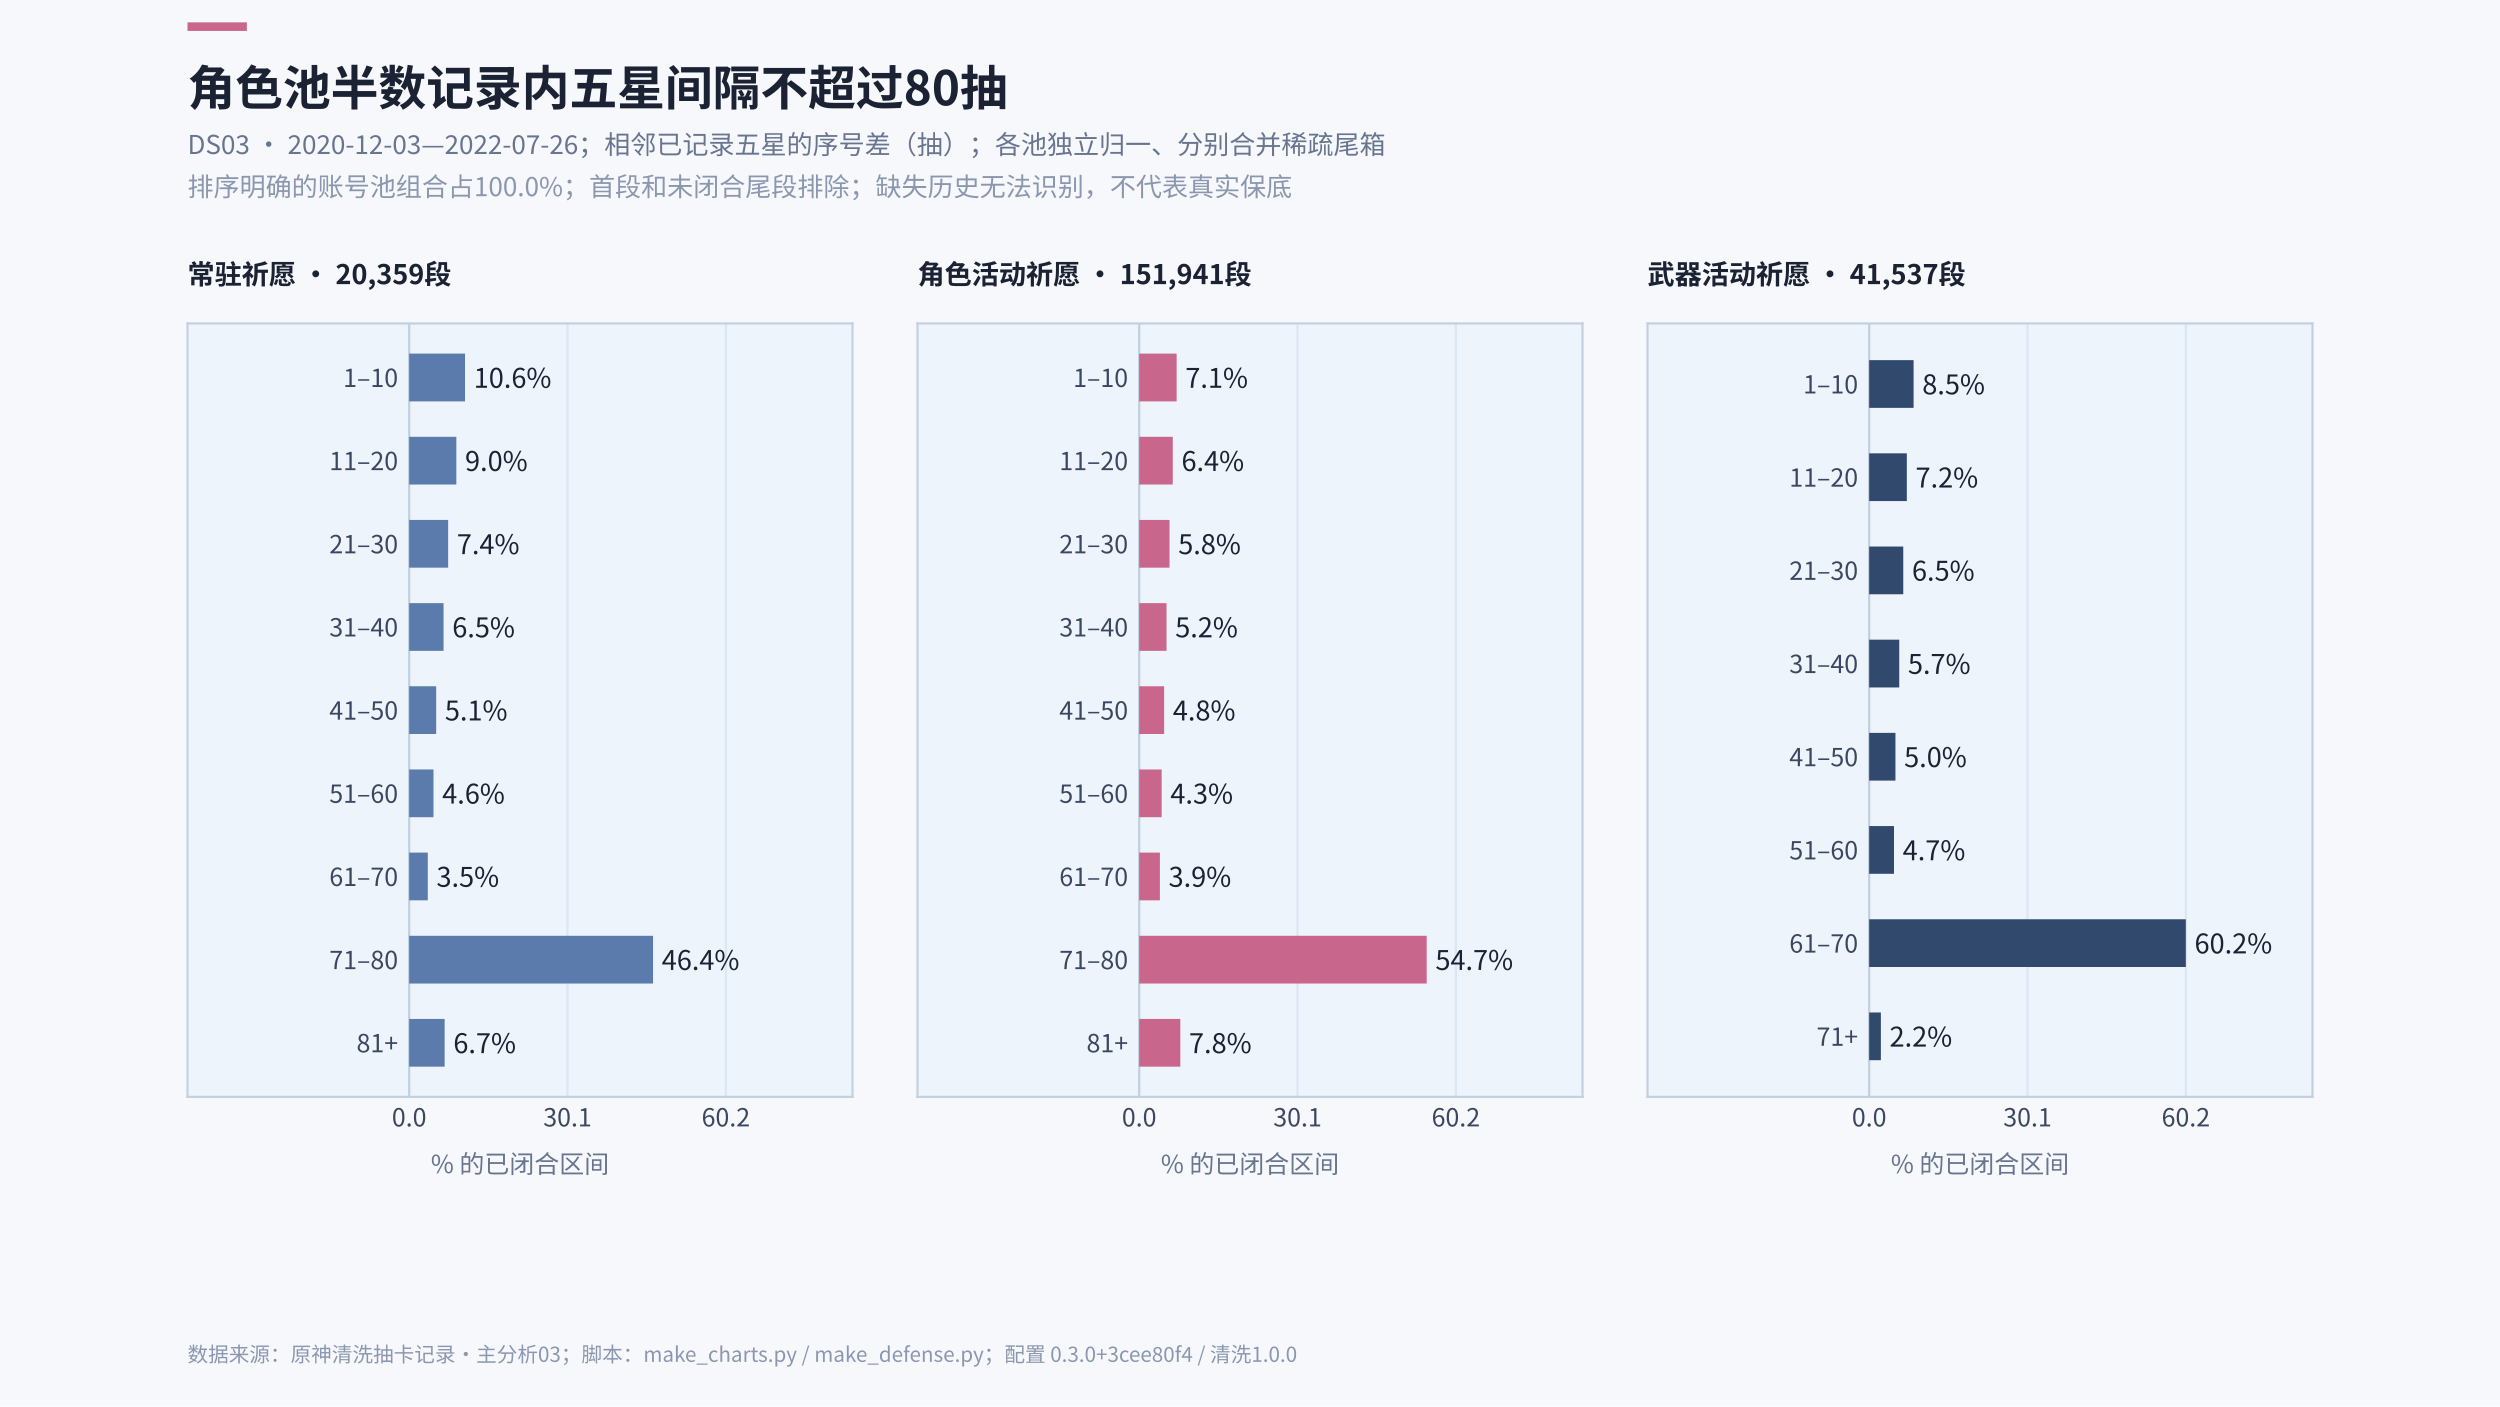
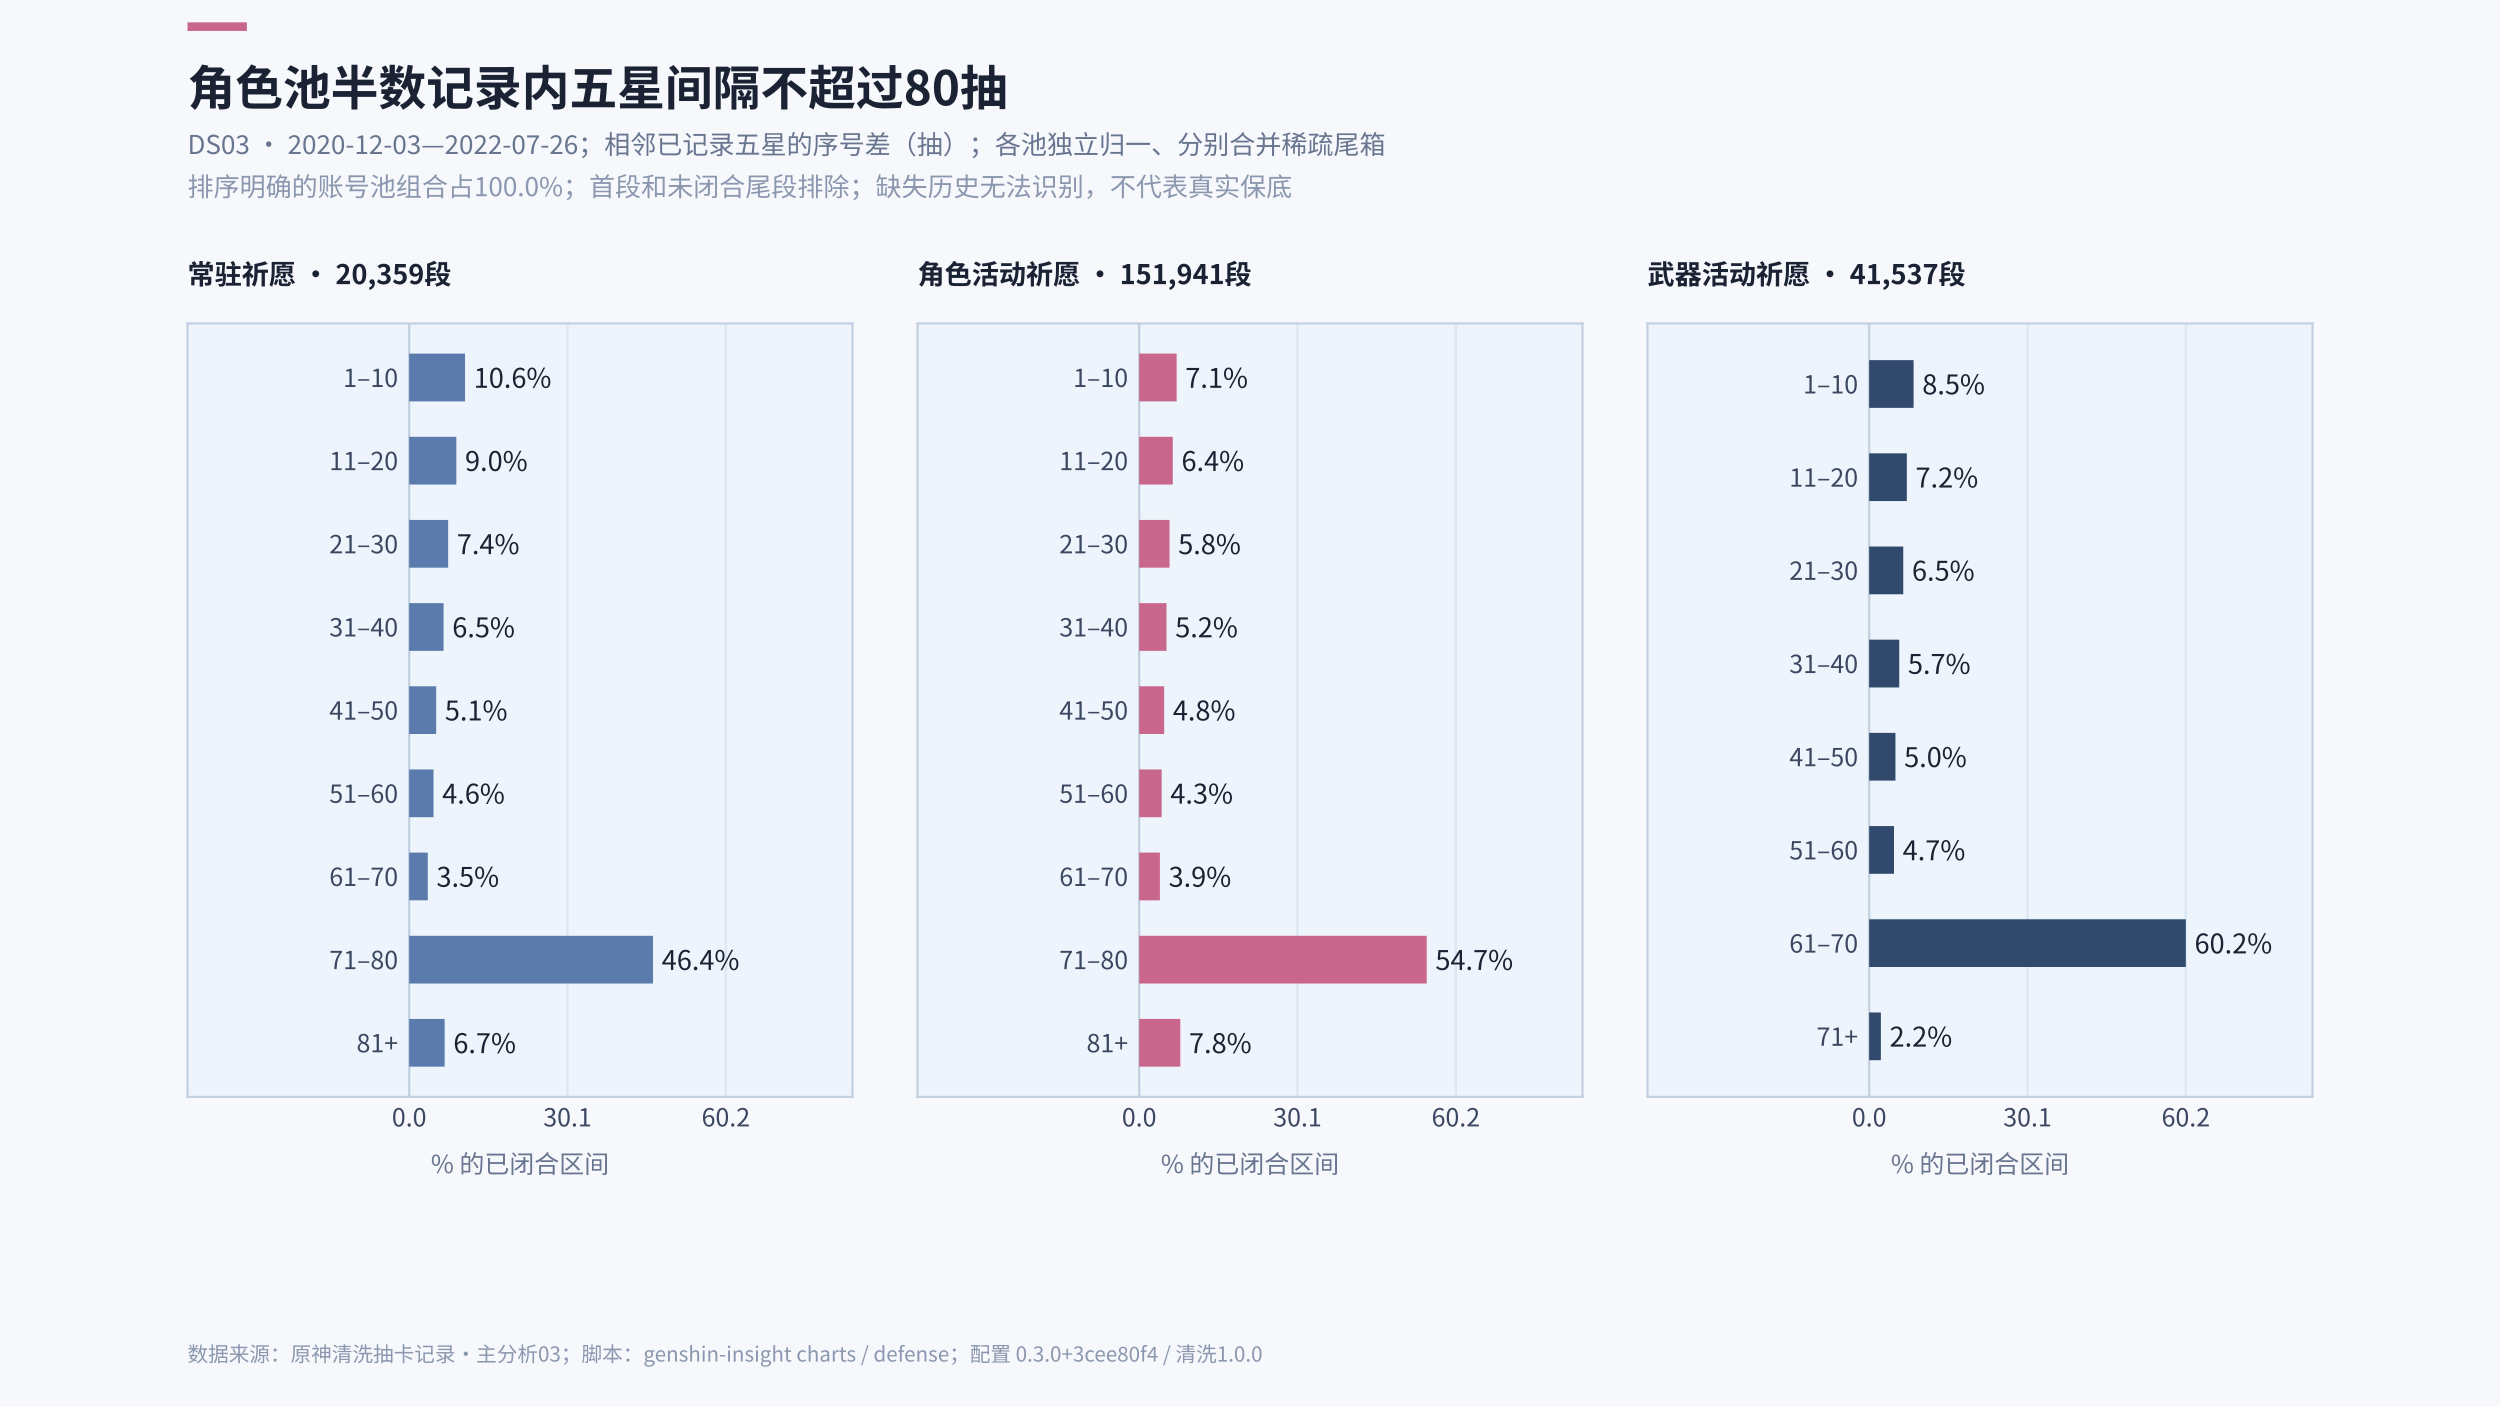
<svg xmlns="http://www.w3.org/2000/svg" width="1152pt" height="648pt" viewBox="0 0 1152 648" version="1.1">
  <defs>
    <style type="text/css">*{stroke-linejoin: round; stroke-linecap: butt}</style>
  </defs>
  <g id="figure_1">
    <g id="patch_1">
      <path d="M 0 648  L 1152 648  L 1152 0  L 0 0  z " style="fill: #f6f8fc" />
    </g>
    <g id="axes_1">
      <g id="patch_2">
        <path d="M 86.4 505.44  L 392.832 505.44  L 392.832 149.04  L 86.4 149.04  z " style="fill: #eef4fb" />
      </g>
      <g id="matplotlib.axis_1">
        <g id="xtick_1">
          <g id="line2d_1">
            <path d="M 188.544 505.44  L 188.544 149.04  " clip-path="url(#p9e7a7e4225)" style="fill: none; stroke: #dce7f4; stroke-width: 1.1; stroke-linecap: round" />
          </g>
          <g id="line2d_2" />
          <g id="text_1">
            <text style="font-size: 11.5px; font-family: 'Noto Sans SC', 'Source Han Sans SC', 'Noto Sans CJK SC', 'Noto Sans CJK JP', 'DejaVu Sans'; text-anchor: middle; fill: #3b4761" x="188.544" y="519.06" transform="rotate(-0 188.544 519.06)">0.0</text>
          </g>
        </g>
        <g id="xtick_2">
          <g id="line2d_3">
            <path d="M 261.504 505.44  L 261.504 149.04  " clip-path="url(#p9e7a7e4225)" style="fill: none; stroke: #dce7f4; stroke-width: 1.1; stroke-linecap: round" />
          </g>
          <g id="line2d_4" />
          <g id="text_2">
            <text style="font-size: 11.5px; font-family: 'Noto Sans SC', 'Source Han Sans SC', 'Noto Sans CJK SC', 'Noto Sans CJK JP', 'DejaVu Sans'; text-anchor: middle; fill: #3b4761" x="261.504" y="519.06" transform="rotate(-0 261.504 519.06)">30.1</text>
          </g>
        </g>
        <g id="xtick_3">
          <g id="line2d_5">
            <path d="M 334.464 505.44  L 334.464 149.04  " clip-path="url(#p9e7a7e4225)" style="fill: none; stroke: #dce7f4; stroke-width: 1.1; stroke-linecap: round" />
          </g>
          <g id="line2d_6" />
          <g id="text_3">
            <text style="font-size: 11.5px; font-family: 'Noto Sans SC', 'Source Han Sans SC', 'Noto Sans CJK SC', 'Noto Sans CJK JP', 'DejaVu Sans'; text-anchor: middle; fill: #3b4761" x="334.464" y="519.06" transform="rotate(-0 334.464 519.06)">60.2</text>
          </g>
        </g>
        <g id="text_4">
          <text style="font-size: 11.5px; font-family: 'Noto Sans SC', 'Source Han Sans SC', 'Noto Sans CJK SC', 'Noto Sans CJK JP', 'DejaVu Sans'; text-anchor: middle; fill: #68758f" x="239.616" y="540.56" transform="rotate(-0 239.616 540.56)">% 的已闭合区间</text>
        </g>
      </g>
      <g id="matplotlib.axis_2" />
      <g id="line2d_7">
        <path d="M 188.544 505.44  L 188.544 149.04  " clip-path="url(#p9e7a7e4225)" style="fill: none; stroke: #c3d0e0; stroke-linecap: round" />
      </g>
      <g id="patch_3">
        <path d="M 86.4 505.44  L 86.4 149.04  " style="fill: none; stroke: #c3d0e0; stroke-linejoin: miter; stroke-linecap: square" />
      </g>
      <g id="patch_4">
        <path d="M 392.832 505.44  L 392.832 149.04  " style="fill: none; stroke: #c3d0e0; stroke-linejoin: miter; stroke-linecap: square" />
      </g>
      <g id="patch_5">
        <path d="M 86.4 505.44  L 392.832 505.44  " style="fill: none; stroke: #c3d0e0; stroke-linejoin: miter; stroke-linecap: square" />
      </g>
      <g id="patch_6">
        <path d="M 86.4 149.04  L 392.832 149.04  " style="fill: none; stroke: #c3d0e0; stroke-linejoin: miter; stroke-linecap: square" />
      </g>
      <g id="text_5">
        <text style="font-weight: 700; font-size: 12.5px; font-family: 'Noto Sans SC', 'Source Han Sans SC', 'Noto Sans CJK SC', 'Noto Sans CJK JP', 'DejaVu Sans'; text-anchor: start; fill: #1a2233" x="86.4" y="130.928" transform="rotate(-0 86.4 130.9278)">常驻祈愿 · 20,359段</text>
      </g>
      <g id="LineCollection_1">
        <path d="M 188.544 173.95  L 214.281 173.95  " clip-path="url(#p9e7a7e4225)" style="fill: none; stroke: #5a7bac; stroke-width: 22" />
      </g>
      <g id="LineCollection_2">
        <path d="M 188.544 212.272  L 210.283 212.272  " clip-path="url(#p9e7a7e4225)" style="fill: none; stroke: #5a7bac; stroke-width: 22" />
      </g>
      <g id="LineCollection_3">
        <path d="M 188.544 250.595  L 206.511 250.595  " clip-path="url(#p9e7a7e4225)" style="fill: none; stroke: #5a7bac; stroke-width: 22" />
      </g>
      <g id="LineCollection_4">
        <path d="M 188.544 288.917  L 204.393 288.917  " clip-path="url(#p9e7a7e4225)" style="fill: none; stroke: #5a7bac; stroke-width: 22" />
      </g>
      <g id="LineCollection_5">
        <path d="M 188.544 327.24  L 200.99 327.24  " clip-path="url(#p9e7a7e4225)" style="fill: none; stroke: #5a7bac; stroke-width: 22" />
      </g>
      <g id="LineCollection_6">
        <path d="M 188.544 365.563  L 199.753 365.563  " clip-path="url(#p9e7a7e4225)" style="fill: none; stroke: #5a7bac; stroke-width: 22" />
      </g>
      <g id="LineCollection_7">
        <path d="M 188.544 403.885  L 197.123 403.885  " clip-path="url(#p9e7a7e4225)" style="fill: none; stroke: #5a7bac; stroke-width: 22" />
      </g>
      <g id="LineCollection_8">
        <path d="M 188.544 442.208  L 300.917 442.208  " clip-path="url(#p9e7a7e4225)" style="fill: none; stroke: #5a7bac; stroke-width: 22" />
      </g>
      <g id="LineCollection_9">
        <path d="M 188.544 480.53  L 204.893 480.53  " clip-path="url(#p9e7a7e4225)" style="fill: none; stroke: #5a7bac; stroke-width: 22" />
      </g>
      <g id="text_6">
        <text style="font-weight: 500; font-size: 11.5px; font-family: 'Noto Sans SC', 'Source Han Sans SC', 'Noto Sans CJK SC', 'Noto Sans CJK JP', 'DejaVu Sans'; text-anchor: end; fill: #3b4761" x="183.437" y="178.32" transform="rotate(-0 183.4368 178.3197)">1–10</text>
      </g>
      <g id="text_7">
        <text style="font-weight: 500; font-size: 11.5px; font-family: 'Noto Sans SC', 'Source Han Sans SC', 'Noto Sans CJK SC', 'Noto Sans CJK JP', 'DejaVu Sans'; text-anchor: end; fill: #3b4761" x="183.437" y="216.642" transform="rotate(-0 183.4368 216.6423)">11–20</text>
      </g>
      <g id="text_8">
        <text style="font-weight: 500; font-size: 11.5px; font-family: 'Noto Sans SC', 'Source Han Sans SC', 'Noto Sans CJK SC', 'Noto Sans CJK JP', 'DejaVu Sans'; text-anchor: end; fill: #3b4761" x="183.437" y="254.965" transform="rotate(-0 183.4368 254.9648)">21–30</text>
      </g>
      <g id="text_9">
        <text style="font-weight: 500; font-size: 11.5px; font-family: 'Noto Sans SC', 'Source Han Sans SC', 'Noto Sans CJK SC', 'Noto Sans CJK JP', 'DejaVu Sans'; text-anchor: end; fill: #3b4761" x="183.437" y="293.287" transform="rotate(-0 183.4368 293.2874)">31–40</text>
      </g>
      <g id="text_10">
        <text style="font-weight: 500; font-size: 11.5px; font-family: 'Noto Sans SC', 'Source Han Sans SC', 'Noto Sans CJK SC', 'Noto Sans CJK JP', 'DejaVu Sans'; text-anchor: end; fill: #3b4761" x="183.437" y="331.61" transform="rotate(-0 183.4368 331.61)">41–50</text>
      </g>
      <g id="text_11">
        <text style="font-weight: 500; font-size: 11.5px; font-family: 'Noto Sans SC', 'Source Han Sans SC', 'Noto Sans CJK SC', 'Noto Sans CJK JP', 'DejaVu Sans'; text-anchor: end; fill: #3b4761" x="183.437" y="369.933" transform="rotate(-0 183.4368 369.9326)">51–60</text>
      </g>
      <g id="text_12">
        <text style="font-weight: 500; font-size: 11.5px; font-family: 'Noto Sans SC', 'Source Han Sans SC', 'Noto Sans CJK SC', 'Noto Sans CJK JP', 'DejaVu Sans'; text-anchor: end; fill: #3b4761" x="183.437" y="408.255" transform="rotate(-0 183.4368 408.2552)">61–70</text>
      </g>
      <g id="text_13">
        <text style="font-weight: 500; font-size: 11.5px; font-family: 'Noto Sans SC', 'Source Han Sans SC', 'Noto Sans CJK SC', 'Noto Sans CJK JP', 'DejaVu Sans'; text-anchor: end; fill: #3b4761" x="183.437" y="446.578" transform="rotate(-0 183.4368 446.5777)">71–80</text>
      </g>
      <g id="text_14">
        <text style="font-weight: 500; font-size: 11.5px; font-family: 'Noto Sans SC', 'Source Han Sans SC', 'Noto Sans CJK SC', 'Noto Sans CJK JP', 'DejaVu Sans'; text-anchor: end; fill: #3b4761" x="183.437" y="484.9" transform="rotate(-0 183.4368 484.9003)">81+</text>
      </g>
      <g id="text_15">
        <text style="font-weight: 500; font-size: 12.5px; font-family: 'Noto Sans SC', 'Source Han Sans SC', 'Noto Sans CJK SC', 'Noto Sans CJK JP', 'DejaVu Sans'; text-anchor: start; fill: #1a2233" x="218.281" y="178.7" transform="rotate(-0 218.2813 178.6997)">10.6%</text>
      </g>
      <g id="text_16">
        <text style="font-weight: 500; font-size: 12.5px; font-family: 'Noto Sans SC', 'Source Han Sans SC', 'Noto Sans CJK SC', 'Noto Sans CJK JP', 'DejaVu Sans'; text-anchor: start; fill: #1a2233" x="214.283" y="217.022" transform="rotate(-0 214.2833 217.0223)">9.0%</text>
      </g>
      <g id="text_17">
        <text style="font-weight: 500; font-size: 12.5px; font-family: 'Noto Sans SC', 'Source Han Sans SC', 'Noto Sans CJK SC', 'Noto Sans CJK JP', 'DejaVu Sans'; text-anchor: start; fill: #1a2233" x="210.511" y="255.345" transform="rotate(-0 210.5113 255.3448)">7.4%</text>
      </g>
      <g id="text_18">
        <text style="font-weight: 500; font-size: 12.5px; font-family: 'Noto Sans SC', 'Source Han Sans SC', 'Noto Sans CJK SC', 'Noto Sans CJK JP', 'DejaVu Sans'; text-anchor: start; fill: #1a2233" x="208.393" y="293.667" transform="rotate(-0 208.3933 293.6674)">6.5%</text>
      </g>
      <g id="text_19">
        <text style="font-weight: 500; font-size: 12.5px; font-family: 'Noto Sans SC', 'Source Han Sans SC', 'Noto Sans CJK SC', 'Noto Sans CJK JP', 'DejaVu Sans'; text-anchor: start; fill: #1a2233" x="204.99" y="331.99" transform="rotate(-0 204.9902 331.99)">5.1%</text>
      </g>
      <g id="text_20">
        <text style="font-weight: 500; font-size: 12.5px; font-family: 'Noto Sans SC', 'Source Han Sans SC', 'Noto Sans CJK SC', 'Noto Sans CJK JP', 'DejaVu Sans'; text-anchor: start; fill: #1a2233" x="203.753" y="370.313" transform="rotate(-0 203.7527 370.3126)">4.6%</text>
      </g>
      <g id="text_21">
        <text style="font-weight: 500; font-size: 12.5px; font-family: 'Noto Sans SC', 'Source Han Sans SC', 'Noto Sans CJK SC', 'Noto Sans CJK JP', 'DejaVu Sans'; text-anchor: start; fill: #1a2233" x="201.123" y="408.635" transform="rotate(-0 201.1231 408.6352)">3.5%</text>
      </g>
      <g id="text_22">
        <text style="font-weight: 500; font-size: 12.5px; font-family: 'Noto Sans SC', 'Source Han Sans SC', 'Noto Sans CJK SC', 'Noto Sans CJK JP', 'DejaVu Sans'; text-anchor: start; fill: #1a2233" x="304.917" y="446.958" transform="rotate(-0 304.9171 446.9577)">46.4%</text>
      </g>
      <g id="text_23">
        <text style="font-weight: 500; font-size: 12.5px; font-family: 'Noto Sans SC', 'Source Han Sans SC', 'Noto Sans CJK SC', 'Noto Sans CJK JP', 'DejaVu Sans'; text-anchor: start; fill: #1a2233" x="208.893" y="485.28" transform="rotate(-0 208.8931 485.2803)">6.7%</text>
      </g>
    </g>
    <g id="axes_2">
      <g id="patch_7">
        <path d="M 422.784 505.44  L 729.216 505.44  L 729.216 149.04  L 422.784 149.04  z " style="fill: #eef4fb" />
      </g>
      <g id="matplotlib.axis_3">
        <g id="xtick_4">
          <g id="line2d_8">
            <path d="M 524.928 505.44  L 524.928 149.04  " clip-path="url(#pd0f719960c)" style="fill: none; stroke: #dce7f4; stroke-width: 1.1; stroke-linecap: round" />
          </g>
          <g id="line2d_9" />
          <g id="text_24">
            <text style="font-size: 11.5px; font-family: 'Noto Sans SC', 'Source Han Sans SC', 'Noto Sans CJK SC', 'Noto Sans CJK JP', 'DejaVu Sans'; text-anchor: middle; fill: #3b4761" x="524.928" y="519.06" transform="rotate(-0 524.928 519.06)">0.0</text>
          </g>
        </g>
        <g id="xtick_5">
          <g id="line2d_10">
            <path d="M 597.888 505.44  L 597.888 149.04  " clip-path="url(#pd0f719960c)" style="fill: none; stroke: #dce7f4; stroke-width: 1.1; stroke-linecap: round" />
          </g>
          <g id="line2d_11" />
          <g id="text_25">
            <text style="font-size: 11.5px; font-family: 'Noto Sans SC', 'Source Han Sans SC', 'Noto Sans CJK SC', 'Noto Sans CJK JP', 'DejaVu Sans'; text-anchor: middle; fill: #3b4761" x="597.888" y="519.06" transform="rotate(-0 597.888 519.06)">30.1</text>
          </g>
        </g>
        <g id="xtick_6">
          <g id="line2d_12">
            <path d="M 670.848 505.44  L 670.848 149.04  " clip-path="url(#pd0f719960c)" style="fill: none; stroke: #dce7f4; stroke-width: 1.1; stroke-linecap: round" />
          </g>
          <g id="line2d_13" />
          <g id="text_26">
            <text style="font-size: 11.5px; font-family: 'Noto Sans SC', 'Source Han Sans SC', 'Noto Sans CJK SC', 'Noto Sans CJK JP', 'DejaVu Sans'; text-anchor: middle; fill: #3b4761" x="670.848" y="519.06" transform="rotate(-0 670.848 519.06)">60.2</text>
          </g>
        </g>
        <g id="text_27">
          <text style="font-size: 11.5px; font-family: 'Noto Sans SC', 'Source Han Sans SC', 'Noto Sans CJK SC', 'Noto Sans CJK JP', 'DejaVu Sans'; text-anchor: middle; fill: #68758f" x="576" y="540.56" transform="rotate(-0 576 540.56)">% 的已闭合区间</text>
        </g>
      </g>
      <g id="matplotlib.axis_4" />
      <g id="line2d_14">
        <path d="M 524.928 505.44  L 524.928 149.04  " clip-path="url(#pd0f719960c)" style="fill: none; stroke: #c3d0e0; stroke-linecap: round" />
      </g>
      <g id="patch_8">
        <path d="M 422.784 505.44  L 422.784 149.04  " style="fill: none; stroke: #c3d0e0; stroke-linejoin: miter; stroke-linecap: square" />
      </g>
      <g id="patch_9">
        <path d="M 729.216 505.44  L 729.216 149.04  " style="fill: none; stroke: #c3d0e0; stroke-linejoin: miter; stroke-linecap: square" />
      </g>
      <g id="patch_10">
        <path d="M 422.784 505.44  L 729.216 505.44  " style="fill: none; stroke: #c3d0e0; stroke-linejoin: miter; stroke-linecap: square" />
      </g>
      <g id="patch_11">
        <path d="M 422.784 149.04  L 729.216 149.04  " style="fill: none; stroke: #c3d0e0; stroke-linejoin: miter; stroke-linecap: square" />
      </g>
      <g id="text_28">
        <text style="font-weight: 700; font-size: 12.5px; font-family: 'Noto Sans SC', 'Source Han Sans SC', 'Noto Sans CJK SC', 'Noto Sans CJK JP', 'DejaVu Sans'; text-anchor: start; fill: #1a2233" x="422.784" y="130.928" transform="rotate(-0 422.784 130.9278)">角色活动祈愿 · 151,941段</text>
      </g>
      <g id="LineCollection_10">
        <path d="M 524.928 173.95  L 542.197 173.95  " clip-path="url(#pd0f719960c)" style="fill: none; stroke: #c9668b; stroke-width: 22" />
      </g>
      <g id="LineCollection_11">
        <path d="M 524.928 212.272  L 540.417 212.272  " clip-path="url(#pd0f719960c)" style="fill: none; stroke: #c9668b; stroke-width: 22" />
      </g>
      <g id="LineCollection_12">
        <path d="M 524.928 250.595  L 538.917 250.595  " clip-path="url(#pd0f719960c)" style="fill: none; stroke: #c9668b; stroke-width: 22" />
      </g>
      <g id="LineCollection_13">
        <path d="M 524.928 288.917  L 537.536 288.917  " clip-path="url(#pd0f719960c)" style="fill: none; stroke: #c9668b; stroke-width: 22" />
      </g>
      <g id="LineCollection_14">
        <path d="M 524.928 327.24  L 536.441 327.24  " clip-path="url(#pd0f719960c)" style="fill: none; stroke: #c9668b; stroke-width: 22" />
      </g>
      <g id="LineCollection_15">
        <path d="M 524.928 365.563  L 535.295 365.563  " clip-path="url(#pd0f719960c)" style="fill: none; stroke: #c9668b; stroke-width: 22" />
      </g>
      <g id="LineCollection_16">
        <path d="M 524.928 403.885  L 534.481 403.885  " clip-path="url(#pd0f719960c)" style="fill: none; stroke: #c9668b; stroke-width: 22" />
      </g>
      <g id="LineCollection_17">
        <path d="M 524.928 442.208  L 657.429 442.208  " clip-path="url(#pd0f719960c)" style="fill: none; stroke: #c9668b; stroke-width: 22" />
      </g>
      <g id="LineCollection_18">
        <path d="M 524.928 480.53  L 543.888 480.53  " clip-path="url(#pd0f719960c)" style="fill: none; stroke: #c9668b; stroke-width: 22" />
      </g>
      <g id="text_29">
        <text style="font-weight: 500; font-size: 11.5px; font-family: 'Noto Sans SC', 'Source Han Sans SC', 'Noto Sans CJK SC', 'Noto Sans CJK JP', 'DejaVu Sans'; text-anchor: end; fill: #3b4761" x="519.821" y="178.32" transform="rotate(-0 519.8208 178.3197)">1–10</text>
      </g>
      <g id="text_30">
        <text style="font-weight: 500; font-size: 11.5px; font-family: 'Noto Sans SC', 'Source Han Sans SC', 'Noto Sans CJK SC', 'Noto Sans CJK JP', 'DejaVu Sans'; text-anchor: end; fill: #3b4761" x="519.821" y="216.642" transform="rotate(-0 519.8208 216.6423)">11–20</text>
      </g>
      <g id="text_31">
        <text style="font-weight: 500; font-size: 11.5px; font-family: 'Noto Sans SC', 'Source Han Sans SC', 'Noto Sans CJK SC', 'Noto Sans CJK JP', 'DejaVu Sans'; text-anchor: end; fill: #3b4761" x="519.821" y="254.965" transform="rotate(-0 519.8208 254.9648)">21–30</text>
      </g>
      <g id="text_32">
        <text style="font-weight: 500; font-size: 11.5px; font-family: 'Noto Sans SC', 'Source Han Sans SC', 'Noto Sans CJK SC', 'Noto Sans CJK JP', 'DejaVu Sans'; text-anchor: end; fill: #3b4761" x="519.821" y="293.287" transform="rotate(-0 519.8208 293.2874)">31–40</text>
      </g>
      <g id="text_33">
        <text style="font-weight: 500; font-size: 11.5px; font-family: 'Noto Sans SC', 'Source Han Sans SC', 'Noto Sans CJK SC', 'Noto Sans CJK JP', 'DejaVu Sans'; text-anchor: end; fill: #3b4761" x="519.821" y="331.61" transform="rotate(-0 519.8208 331.61)">41–50</text>
      </g>
      <g id="text_34">
        <text style="font-weight: 500; font-size: 11.5px; font-family: 'Noto Sans SC', 'Source Han Sans SC', 'Noto Sans CJK SC', 'Noto Sans CJK JP', 'DejaVu Sans'; text-anchor: end; fill: #3b4761" x="519.821" y="369.933" transform="rotate(-0 519.8208 369.9326)">51–60</text>
      </g>
      <g id="text_35">
        <text style="font-weight: 500; font-size: 11.5px; font-family: 'Noto Sans SC', 'Source Han Sans SC', 'Noto Sans CJK SC', 'Noto Sans CJK JP', 'DejaVu Sans'; text-anchor: end; fill: #3b4761" x="519.821" y="408.255" transform="rotate(-0 519.8208 408.2552)">61–70</text>
      </g>
      <g id="text_36">
        <text style="font-weight: 500; font-size: 11.5px; font-family: 'Noto Sans SC', 'Source Han Sans SC', 'Noto Sans CJK SC', 'Noto Sans CJK JP', 'DejaVu Sans'; text-anchor: end; fill: #3b4761" x="519.821" y="446.578" transform="rotate(-0 519.8208 446.5777)">71–80</text>
      </g>
      <g id="text_37">
        <text style="font-weight: 500; font-size: 11.5px; font-family: 'Noto Sans SC', 'Source Han Sans SC', 'Noto Sans CJK SC', 'Noto Sans CJK JP', 'DejaVu Sans'; text-anchor: end; fill: #3b4761" x="519.821" y="484.9" transform="rotate(-0 519.8208 484.9003)">81+</text>
      </g>
      <g id="text_38">
        <text style="font-weight: 500; font-size: 12.5px; font-family: 'Noto Sans SC', 'Source Han Sans SC', 'Noto Sans CJK SC', 'Noto Sans CJK JP', 'DejaVu Sans'; text-anchor: start; fill: #1a2233" x="546.197" y="178.7" transform="rotate(-0 546.1966 178.6997)">7.1%</text>
      </g>
      <g id="text_39">
        <text style="font-weight: 500; font-size: 12.5px; font-family: 'Noto Sans SC', 'Source Han Sans SC', 'Noto Sans CJK SC', 'Noto Sans CJK JP', 'DejaVu Sans'; text-anchor: start; fill: #1a2233" x="544.417" y="217.022" transform="rotate(-0 544.4173 217.0223)">6.4%</text>
      </g>
      <g id="text_40">
        <text style="font-weight: 500; font-size: 12.5px; font-family: 'Noto Sans SC', 'Source Han Sans SC', 'Noto Sans CJK SC', 'Noto Sans CJK JP', 'DejaVu Sans'; text-anchor: start; fill: #1a2233" x="542.917" y="255.345" transform="rotate(-0 542.917 255.3448)">5.8%</text>
      </g>
      <g id="text_41">
        <text style="font-weight: 500; font-size: 12.5px; font-family: 'Noto Sans SC', 'Source Han Sans SC', 'Noto Sans CJK SC', 'Noto Sans CJK JP', 'DejaVu Sans'; text-anchor: start; fill: #1a2233" x="541.536" y="293.667" transform="rotate(-0 541.5362 293.6674)">5.2%</text>
      </g>
      <g id="text_42">
        <text style="font-weight: 500; font-size: 12.5px; font-family: 'Noto Sans SC', 'Source Han Sans SC', 'Noto Sans CJK SC', 'Noto Sans CJK JP', 'DejaVu Sans'; text-anchor: start; fill: #1a2233" x="540.441" y="331.99" transform="rotate(-0 540.4409 331.99)">4.8%</text>
      </g>
      <g id="text_43">
        <text style="font-weight: 500; font-size: 12.5px; font-family: 'Noto Sans SC', 'Source Han Sans SC', 'Noto Sans CJK SC', 'Noto Sans CJK JP', 'DejaVu Sans'; text-anchor: start; fill: #1a2233" x="539.295" y="370.313" transform="rotate(-0 539.2946 370.3126)">4.3%</text>
      </g>
      <g id="text_44">
        <text style="font-weight: 500; font-size: 12.5px; font-family: 'Noto Sans SC', 'Source Han Sans SC', 'Noto Sans CJK SC', 'Noto Sans CJK JP', 'DejaVu Sans'; text-anchor: start; fill: #1a2233" x="538.481" y="408.635" transform="rotate(-0 538.4814 408.6352)">3.9%</text>
      </g>
      <g id="text_45">
        <text style="font-weight: 500; font-size: 12.5px; font-family: 'Noto Sans SC', 'Source Han Sans SC', 'Noto Sans CJK SC', 'Noto Sans CJK JP', 'DejaVu Sans'; text-anchor: start; fill: #1a2233" x="661.429" y="446.958" transform="rotate(-0 661.4293 446.9577)">54.7%</text>
      </g>
      <g id="text_46">
        <text style="font-weight: 500; font-size: 12.5px; font-family: 'Noto Sans SC', 'Source Han Sans SC', 'Noto Sans CJK SC', 'Noto Sans CJK JP', 'DejaVu Sans'; text-anchor: start; fill: #1a2233" x="547.888" y="485.28" transform="rotate(-0 547.8882 485.2803)">7.8%</text>
      </g>
    </g>
    <g id="axes_3">
      <g id="patch_12">
        <path d="M 759.168 505.44  L 1065.6 505.44  L 1065.6 149.04  L 759.168 149.04  z " style="fill: #eef4fb" />
      </g>
      <g id="matplotlib.axis_5">
        <g id="xtick_7">
          <g id="line2d_15">
            <path d="M 861.312 505.44  L 861.312 149.04  " clip-path="url(#p25946c6d98)" style="fill: none; stroke: #dce7f4; stroke-width: 1.1; stroke-linecap: round" />
          </g>
          <g id="line2d_16" />
          <g id="text_47">
            <text style="font-size: 11.5px; font-family: 'Noto Sans SC', 'Source Han Sans SC', 'Noto Sans CJK SC', 'Noto Sans CJK JP', 'DejaVu Sans'; text-anchor: middle; fill: #3b4761" x="861.312" y="519.06" transform="rotate(-0 861.312 519.06)">0.0</text>
          </g>
        </g>
        <g id="xtick_8">
          <g id="line2d_17">
            <path d="M 934.272 505.44  L 934.272 149.04  " clip-path="url(#p25946c6d98)" style="fill: none; stroke: #dce7f4; stroke-width: 1.1; stroke-linecap: round" />
          </g>
          <g id="line2d_18" />
          <g id="text_48">
            <text style="font-size: 11.5px; font-family: 'Noto Sans SC', 'Source Han Sans SC', 'Noto Sans CJK SC', 'Noto Sans CJK JP', 'DejaVu Sans'; text-anchor: middle; fill: #3b4761" x="934.272" y="519.06" transform="rotate(-0 934.272 519.06)">30.1</text>
          </g>
        </g>
        <g id="xtick_9">
          <g id="line2d_19">
            <path d="M 1007.232 505.44  L 1007.232 149.04  " clip-path="url(#p25946c6d98)" style="fill: none; stroke: #dce7f4; stroke-width: 1.1; stroke-linecap: round" />
          </g>
          <g id="line2d_20" />
          <g id="text_49">
            <text style="font-size: 11.5px; font-family: 'Noto Sans SC', 'Source Han Sans SC', 'Noto Sans CJK SC', 'Noto Sans CJK JP', 'DejaVu Sans'; text-anchor: middle; fill: #3b4761" x="1007.232" y="519.06" transform="rotate(-0 1007.232 519.06)">60.2</text>
          </g>
        </g>
        <g id="text_50">
          <text style="font-size: 11.5px; font-family: 'Noto Sans SC', 'Source Han Sans SC', 'Noto Sans CJK SC', 'Noto Sans CJK JP', 'DejaVu Sans'; text-anchor: middle; fill: #68758f" x="912.384" y="540.56" transform="rotate(-0 912.384 540.56)">% 的已闭合区间</text>
        </g>
      </g>
      <g id="matplotlib.axis_6" />
      <g id="line2d_21">
        <path d="M 861.312 505.44  L 861.312 149.04  " clip-path="url(#p25946c6d98)" style="fill: none; stroke: #c3d0e0; stroke-linecap: round" />
      </g>
      <g id="patch_13">
        <path d="M 759.168 505.44  L 759.168 149.04  " style="fill: none; stroke: #c3d0e0; stroke-linejoin: miter; stroke-linecap: square" />
      </g>
      <g id="patch_14">
        <path d="M 1065.6 505.44  L 1065.6 149.04  " style="fill: none; stroke: #c3d0e0; stroke-linejoin: miter; stroke-linecap: square" />
      </g>
      <g id="patch_15">
        <path d="M 759.168 505.44  L 1065.6 505.44  " style="fill: none; stroke: #c3d0e0; stroke-linejoin: miter; stroke-linecap: square" />
      </g>
      <g id="patch_16">
        <path d="M 759.168 149.04  L 1065.6 149.04  " style="fill: none; stroke: #c3d0e0; stroke-linejoin: miter; stroke-linecap: square" />
      </g>
      <g id="text_51">
        <text style="font-weight: 700; font-size: 12.5px; font-family: 'Noto Sans SC', 'Source Han Sans SC', 'Noto Sans CJK SC', 'Noto Sans CJK JP', 'DejaVu Sans'; text-anchor: start; fill: #1a2233" x="759.168" y="130.928" transform="rotate(-0 759.168 130.9278)">武器活动祈愿 · 41,537段</text>
      </g>
      <g id="LineCollection_19">
        <path d="M 861.312 176.951  L 881.783 176.951  " clip-path="url(#p25946c6d98)" style="fill: none; stroke: #30496c; stroke-width: 22" />
      </g>
      <g id="LineCollection_20">
        <path d="M 861.312 219.891  L 878.663 219.891  " clip-path="url(#p25946c6d98)" style="fill: none; stroke: #30496c; stroke-width: 22" />
      </g>
      <g id="LineCollection_21">
        <path d="M 861.312 262.83  L 877.024 262.83  " clip-path="url(#p25946c6d98)" style="fill: none; stroke: #30496c; stroke-width: 22" />
      </g>
      <g id="LineCollection_22">
        <path d="M 861.312 305.77  L 875.169 305.77  " clip-path="url(#p25946c6d98)" style="fill: none; stroke: #30496c; stroke-width: 22" />
      </g>
      <g id="LineCollection_23">
        <path d="M 861.312 348.71  L 873.42 348.71  " clip-path="url(#p25946c6d98)" style="fill: none; stroke: #30496c; stroke-width: 22" />
      </g>
      <g id="LineCollection_24">
        <path d="M 861.312 391.65  L 872.755 391.65  " clip-path="url(#p25946c6d98)" style="fill: none; stroke: #30496c; stroke-width: 22" />
      </g>
      <g id="LineCollection_25">
        <path d="M 861.312 434.589  L 1007.232 434.589  " clip-path="url(#p25946c6d98)" style="fill: none; stroke: #30496c; stroke-width: 22" />
      </g>
      <g id="LineCollection_26">
        <path d="M 861.312 477.529  L 866.701 477.529  " clip-path="url(#p25946c6d98)" style="fill: none; stroke: #30496c; stroke-width: 22" />
      </g>
      <g id="text_52">
        <text style="font-weight: 500; font-size: 11.5px; font-family: 'Noto Sans SC', 'Source Han Sans SC', 'Noto Sans CJK SC', 'Noto Sans CJK JP', 'DejaVu Sans'; text-anchor: end; fill: #3b4761" x="856.205" y="181.321" transform="rotate(-0 856.2048 181.3208)">1–10</text>
      </g>
      <g id="text_53">
        <text style="font-weight: 500; font-size: 11.5px; font-family: 'Noto Sans SC', 'Source Han Sans SC', 'Noto Sans CJK SC', 'Noto Sans CJK JP', 'DejaVu Sans'; text-anchor: end; fill: #3b4761" x="856.205" y="224.261" transform="rotate(-0 856.2048 224.2606)">11–20</text>
      </g>
      <g id="text_54">
        <text style="font-weight: 500; font-size: 11.5px; font-family: 'Noto Sans SC', 'Source Han Sans SC', 'Noto Sans CJK SC', 'Noto Sans CJK JP', 'DejaVu Sans'; text-anchor: end; fill: #3b4761" x="856.205" y="267.2" transform="rotate(-0 856.2048 267.2004)">21–30</text>
      </g>
      <g id="text_55">
        <text style="font-weight: 500; font-size: 11.5px; font-family: 'Noto Sans SC', 'Source Han Sans SC', 'Noto Sans CJK SC', 'Noto Sans CJK JP', 'DejaVu Sans'; text-anchor: end; fill: #3b4761" x="856.205" y="310.14" transform="rotate(-0 856.2048 310.1401)">31–40</text>
      </g>
      <g id="text_56">
        <text style="font-weight: 500; font-size: 11.5px; font-family: 'Noto Sans SC', 'Source Han Sans SC', 'Noto Sans CJK SC', 'Noto Sans CJK JP', 'DejaVu Sans'; text-anchor: end; fill: #3b4761" x="856.205" y="353.08" transform="rotate(-0 856.2048 353.0799)">41–50</text>
      </g>
      <g id="text_57">
        <text style="font-weight: 500; font-size: 11.5px; font-family: 'Noto Sans SC', 'Source Han Sans SC', 'Noto Sans CJK SC', 'Noto Sans CJK JP', 'DejaVu Sans'; text-anchor: end; fill: #3b4761" x="856.205" y="396.02" transform="rotate(-0 856.2048 396.0196)">51–60</text>
      </g>
      <g id="text_58">
        <text style="font-weight: 500; font-size: 11.5px; font-family: 'Noto Sans SC', 'Source Han Sans SC', 'Noto Sans CJK SC', 'Noto Sans CJK JP', 'DejaVu Sans'; text-anchor: end; fill: #3b4761" x="856.205" y="438.959" transform="rotate(-0 856.2048 438.9594)">61–70</text>
      </g>
      <g id="text_59">
        <text style="font-weight: 500; font-size: 11.5px; font-family: 'Noto Sans SC', 'Source Han Sans SC', 'Noto Sans CJK SC', 'Noto Sans CJK JP', 'DejaVu Sans'; text-anchor: end; fill: #3b4761" x="856.205" y="481.899" transform="rotate(-0 856.2048 481.8992)">71+</text>
      </g>
      <g id="text_60">
        <text style="font-weight: 500; font-size: 12.5px; font-family: 'Noto Sans SC', 'Source Han Sans SC', 'Noto Sans CJK SC', 'Noto Sans CJK JP', 'DejaVu Sans'; text-anchor: start; fill: #1a2233" x="885.783" y="181.701" transform="rotate(-0 885.7828 181.7008)">8.5%</text>
      </g>
      <g id="text_61">
        <text style="font-weight: 500; font-size: 12.5px; font-family: 'Noto Sans SC', 'Source Han Sans SC', 'Noto Sans CJK SC', 'Noto Sans CJK JP', 'DejaVu Sans'; text-anchor: start; fill: #1a2233" x="882.663" y="224.641" transform="rotate(-0 882.6626 224.6406)">7.2%</text>
      </g>
      <g id="text_62">
        <text style="font-weight: 500; font-size: 12.5px; font-family: 'Noto Sans SC', 'Source Han Sans SC', 'Noto Sans CJK SC', 'Noto Sans CJK JP', 'DejaVu Sans'; text-anchor: start; fill: #1a2233" x="881.024" y="267.58" transform="rotate(-0 881.0238 267.5804)">6.5%</text>
      </g>
      <g id="text_63">
        <text style="font-weight: 500; font-size: 12.5px; font-family: 'Noto Sans SC', 'Source Han Sans SC', 'Noto Sans CJK SC', 'Noto Sans CJK JP', 'DejaVu Sans'; text-anchor: start; fill: #1a2233" x="879.169" y="310.52" transform="rotate(-0 879.1692 310.5201)">5.7%</text>
      </g>
      <g id="text_64">
        <text style="font-weight: 500; font-size: 12.5px; font-family: 'Noto Sans SC', 'Source Han Sans SC', 'Noto Sans CJK SC', 'Noto Sans CJK JP', 'DejaVu Sans'; text-anchor: start; fill: #1a2233" x="877.42" y="353.46" transform="rotate(-0 877.4195 353.4599)">5.0%</text>
      </g>
      <g id="text_65">
        <text style="font-weight: 500; font-size: 12.5px; font-family: 'Noto Sans SC', 'Source Han Sans SC', 'Noto Sans CJK SC', 'Noto Sans CJK JP', 'DejaVu Sans'; text-anchor: start; fill: #1a2233" x="876.755" y="396.4" transform="rotate(-0 876.7546 396.3996)">4.7%</text>
      </g>
      <g id="text_66">
        <text style="font-weight: 500; font-size: 12.5px; font-family: 'Noto Sans SC', 'Source Han Sans SC', 'Noto Sans CJK SC', 'Noto Sans CJK JP', 'DejaVu Sans'; text-anchor: start; fill: #1a2233" x="1011.232" y="439.339" transform="rotate(-0 1011.232 439.3394)">60.2%</text>
      </g>
      <g id="text_67">
        <text style="font-weight: 500; font-size: 12.5px; font-family: 'Noto Sans SC', 'Source Han Sans SC', 'Noto Sans CJK SC', 'Noto Sans CJK JP', 'DejaVu Sans'; text-anchor: start; fill: #1a2233" x="870.701" y="482.279" transform="rotate(-0 870.7009 482.2792)">2.2%</text>
      </g>
    </g>
    <g id="patch_17">
      <path d="M 86.4 14.256  L 113.76 14.256  L 113.76 10.296  L 86.4 10.296  z " style="fill: #c9668b" />
    </g>
    <g id="text_68">
      <text style="font-weight: 700; font-size: 22px; font-family: 'Noto Sans SC', 'Source Han Sans SC', 'Noto Sans CJK SC', 'Noto Sans CJK JP', 'DejaVu Sans'; text-anchor: start; fill: #1a2233" x="86.4" y="48.52" transform="rotate(-0 86.4 48.52)">角色池半数记录内五星间隔不超过80抽</text>
    </g>
    <g id="text_69">
      <text style="font-size: 12px; font-family: 'Noto Sans SC', 'Source Han Sans SC', 'Noto Sans CJK SC', 'Noto Sans CJK JP', 'DejaVu Sans'; text-anchor: start; fill: #68758f" x="86.4" y="70.96" transform="rotate(-0 86.4 70.96)">DS03 · 2020-12-03—2022-07-26；相邻已记录五星的序号差（抽）；各池独立归一、分别合并稀疏尾箱</text>
    </g>
    <g id="text_70">
      <text style="font-size: 12px; font-family: 'Noto Sans SC', 'Source Han Sans SC', 'Noto Sans CJK SC', 'Noto Sans CJK JP', 'DejaVu Sans'; text-anchor: start; fill: #8b97ae" x="86.4" y="90.4" transform="rotate(-0 86.4 90.4)">排序明确的账号池组合占100.0%；首段和未闭合尾段排除；缺失历史无法识别，不代表真实保底</text>
    </g>
    <g id="text_71">
-       <text style="font-size: 9.5px; font-family: 'Noto Sans SC', 'Source Han Sans SC', 'Noto Sans CJK SC', 'Noto Sans CJK JP', 'DejaVu Sans'; text-anchor: start; fill: #8b97ae" x="86.4" y="627.537" transform="rotate(-0 86.4 627.5374)">数据来源：原神清洗抽卡记录·主分析03；脚本：make_charts.py / make_defense.py；配置 0.3.0+3cee80f4 / 清洗1.0.0</text>
+       <text style="font-size: 9.5px; font-family: 'Noto Sans SC', 'Source Han Sans SC', 'Noto Sans CJK SC', 'Noto Sans CJK JP', 'DejaVu Sans'; text-anchor: start; fill: #8b97ae" x="86.4" y="627.414" transform="rotate(-0 86.4 627.4142)">数据来源：原神清洗抽卡记录·主分析03；脚本：genshin-insight charts / defense；配置 0.3.0+3cee80f4 / 清洗1.0.0</text>
    </g>
  </g>
  <defs>
    <clipPath id="p9e7a7e4225">
      <rect x="86.4" y="149.04" width="306.432" height="356.4" />
    </clipPath>
    <clipPath id="pd0f719960c">
      <rect x="422.784" y="149.04" width="306.432" height="356.4" />
    </clipPath>
    <clipPath id="p25946c6d98">
      <rect x="759.168" y="149.04" width="306.432" height="356.4" />
    </clipPath>
  </defs>
</svg>
